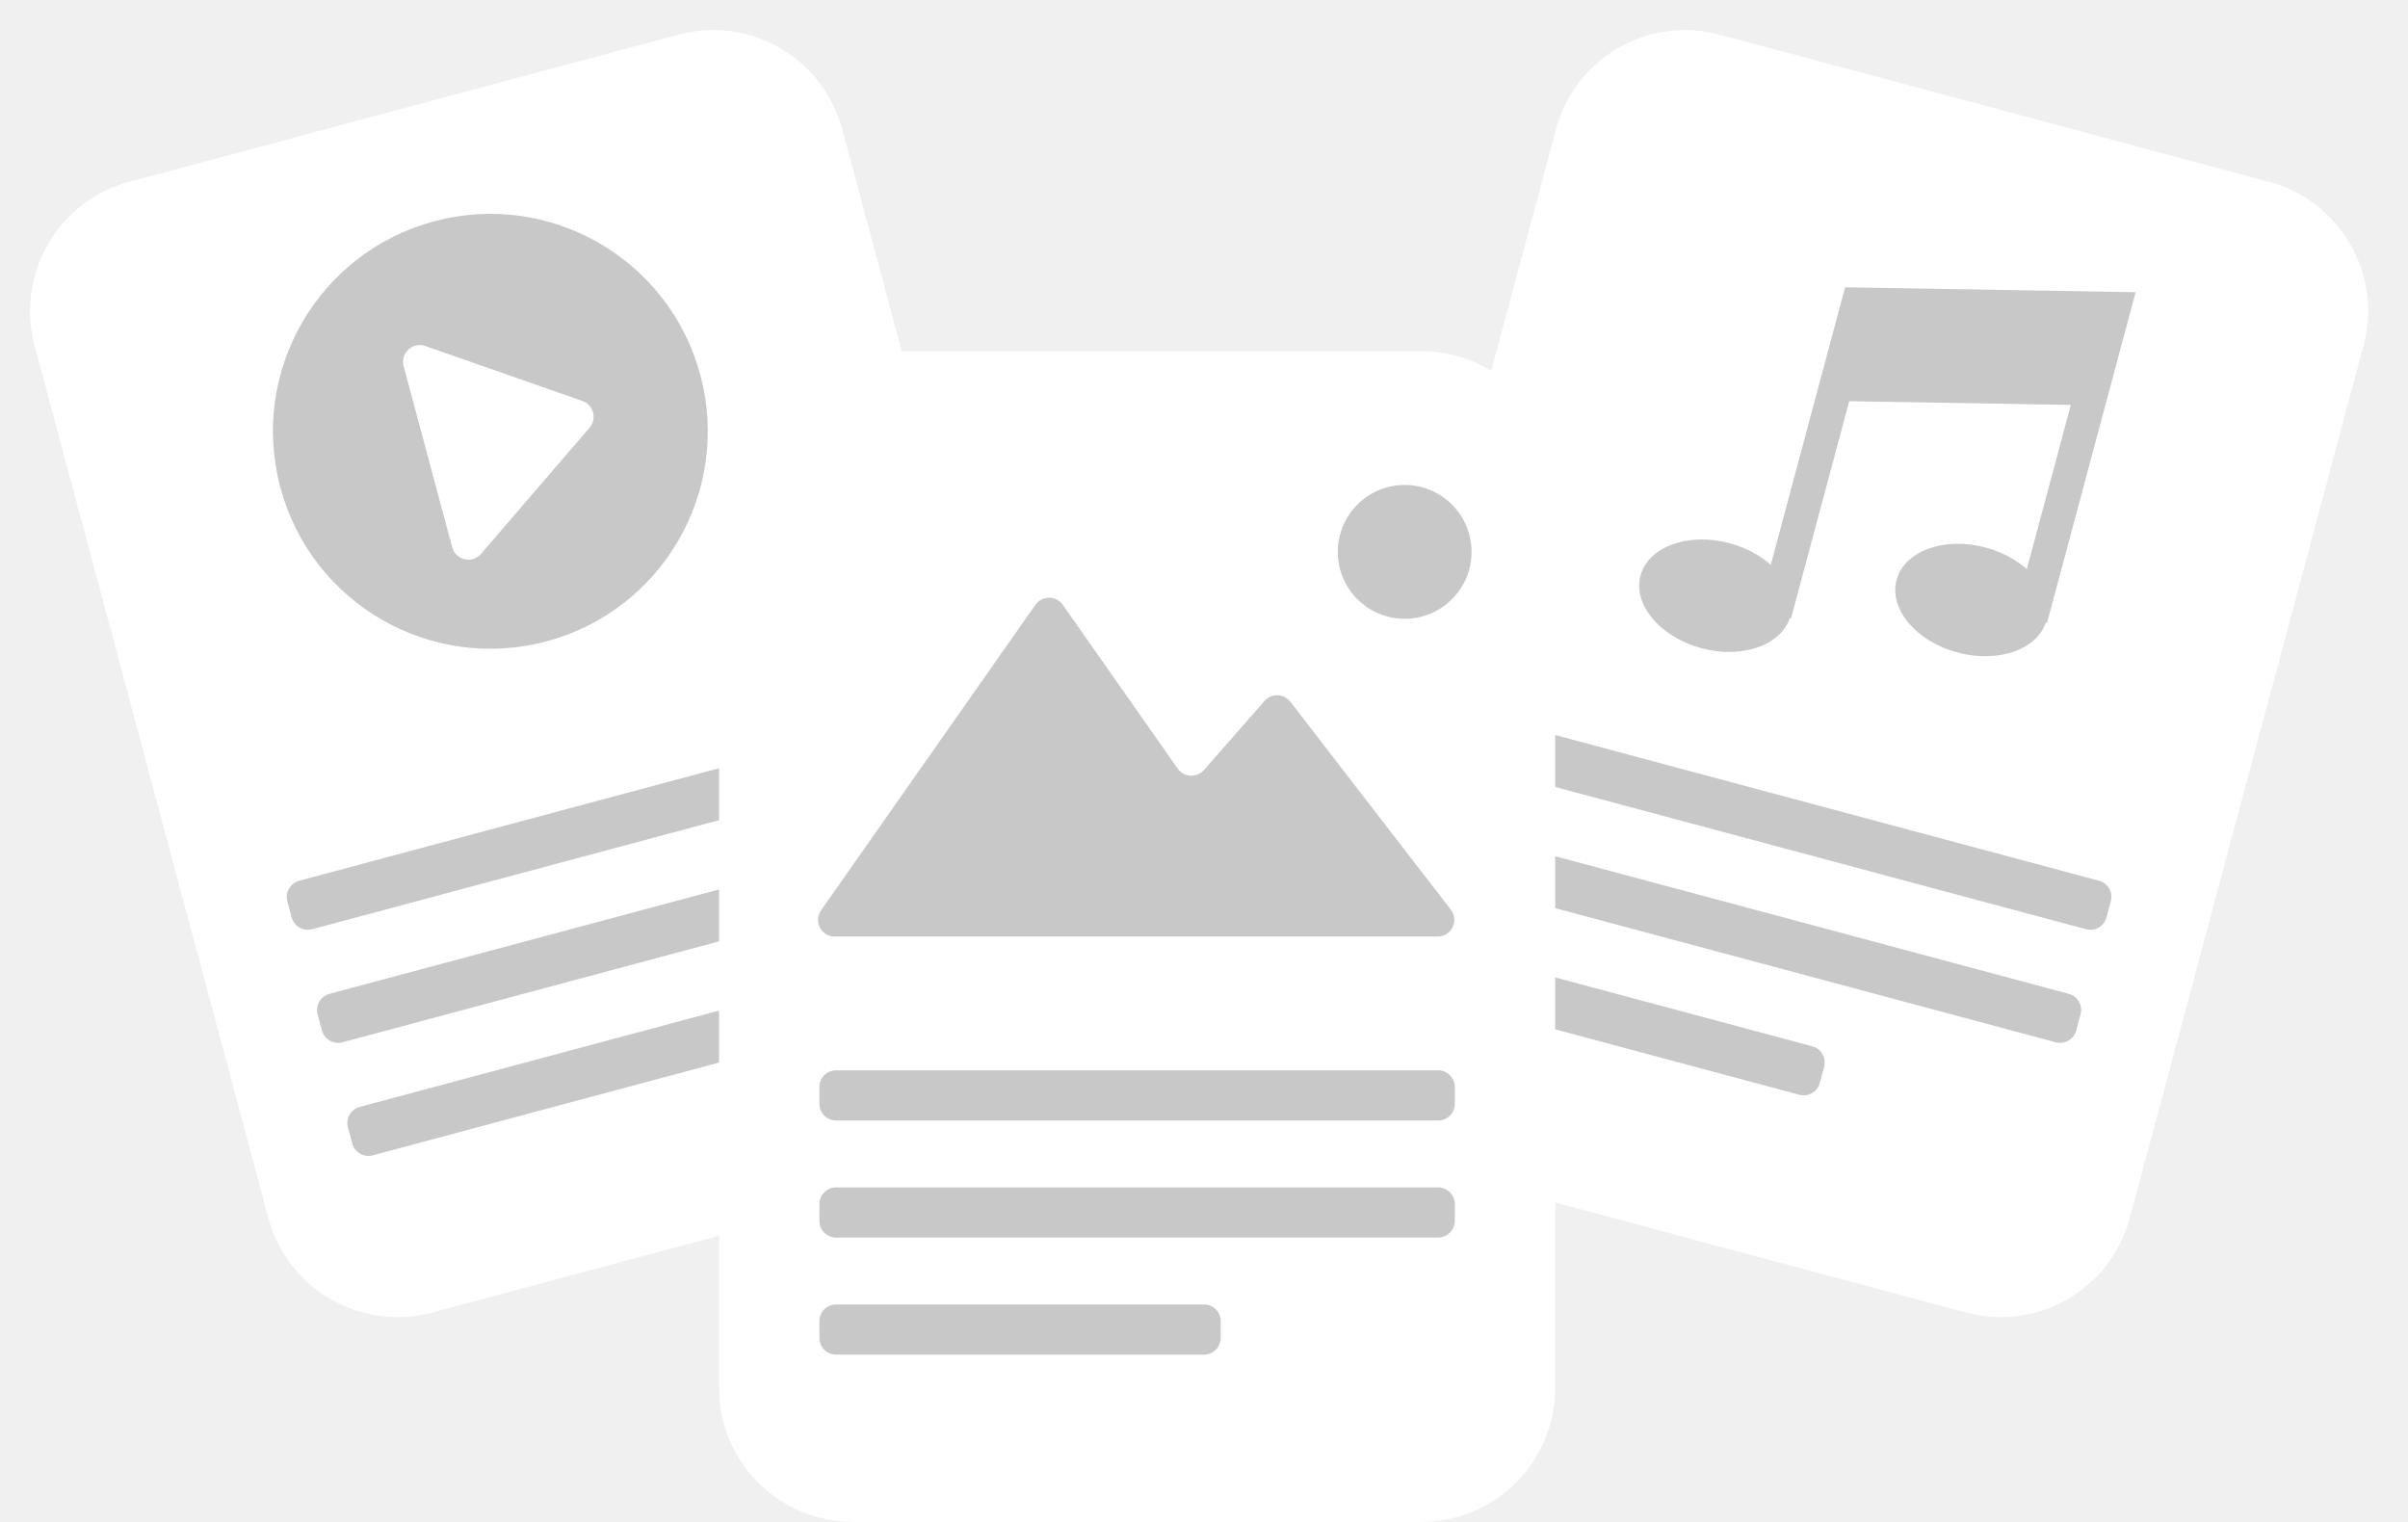
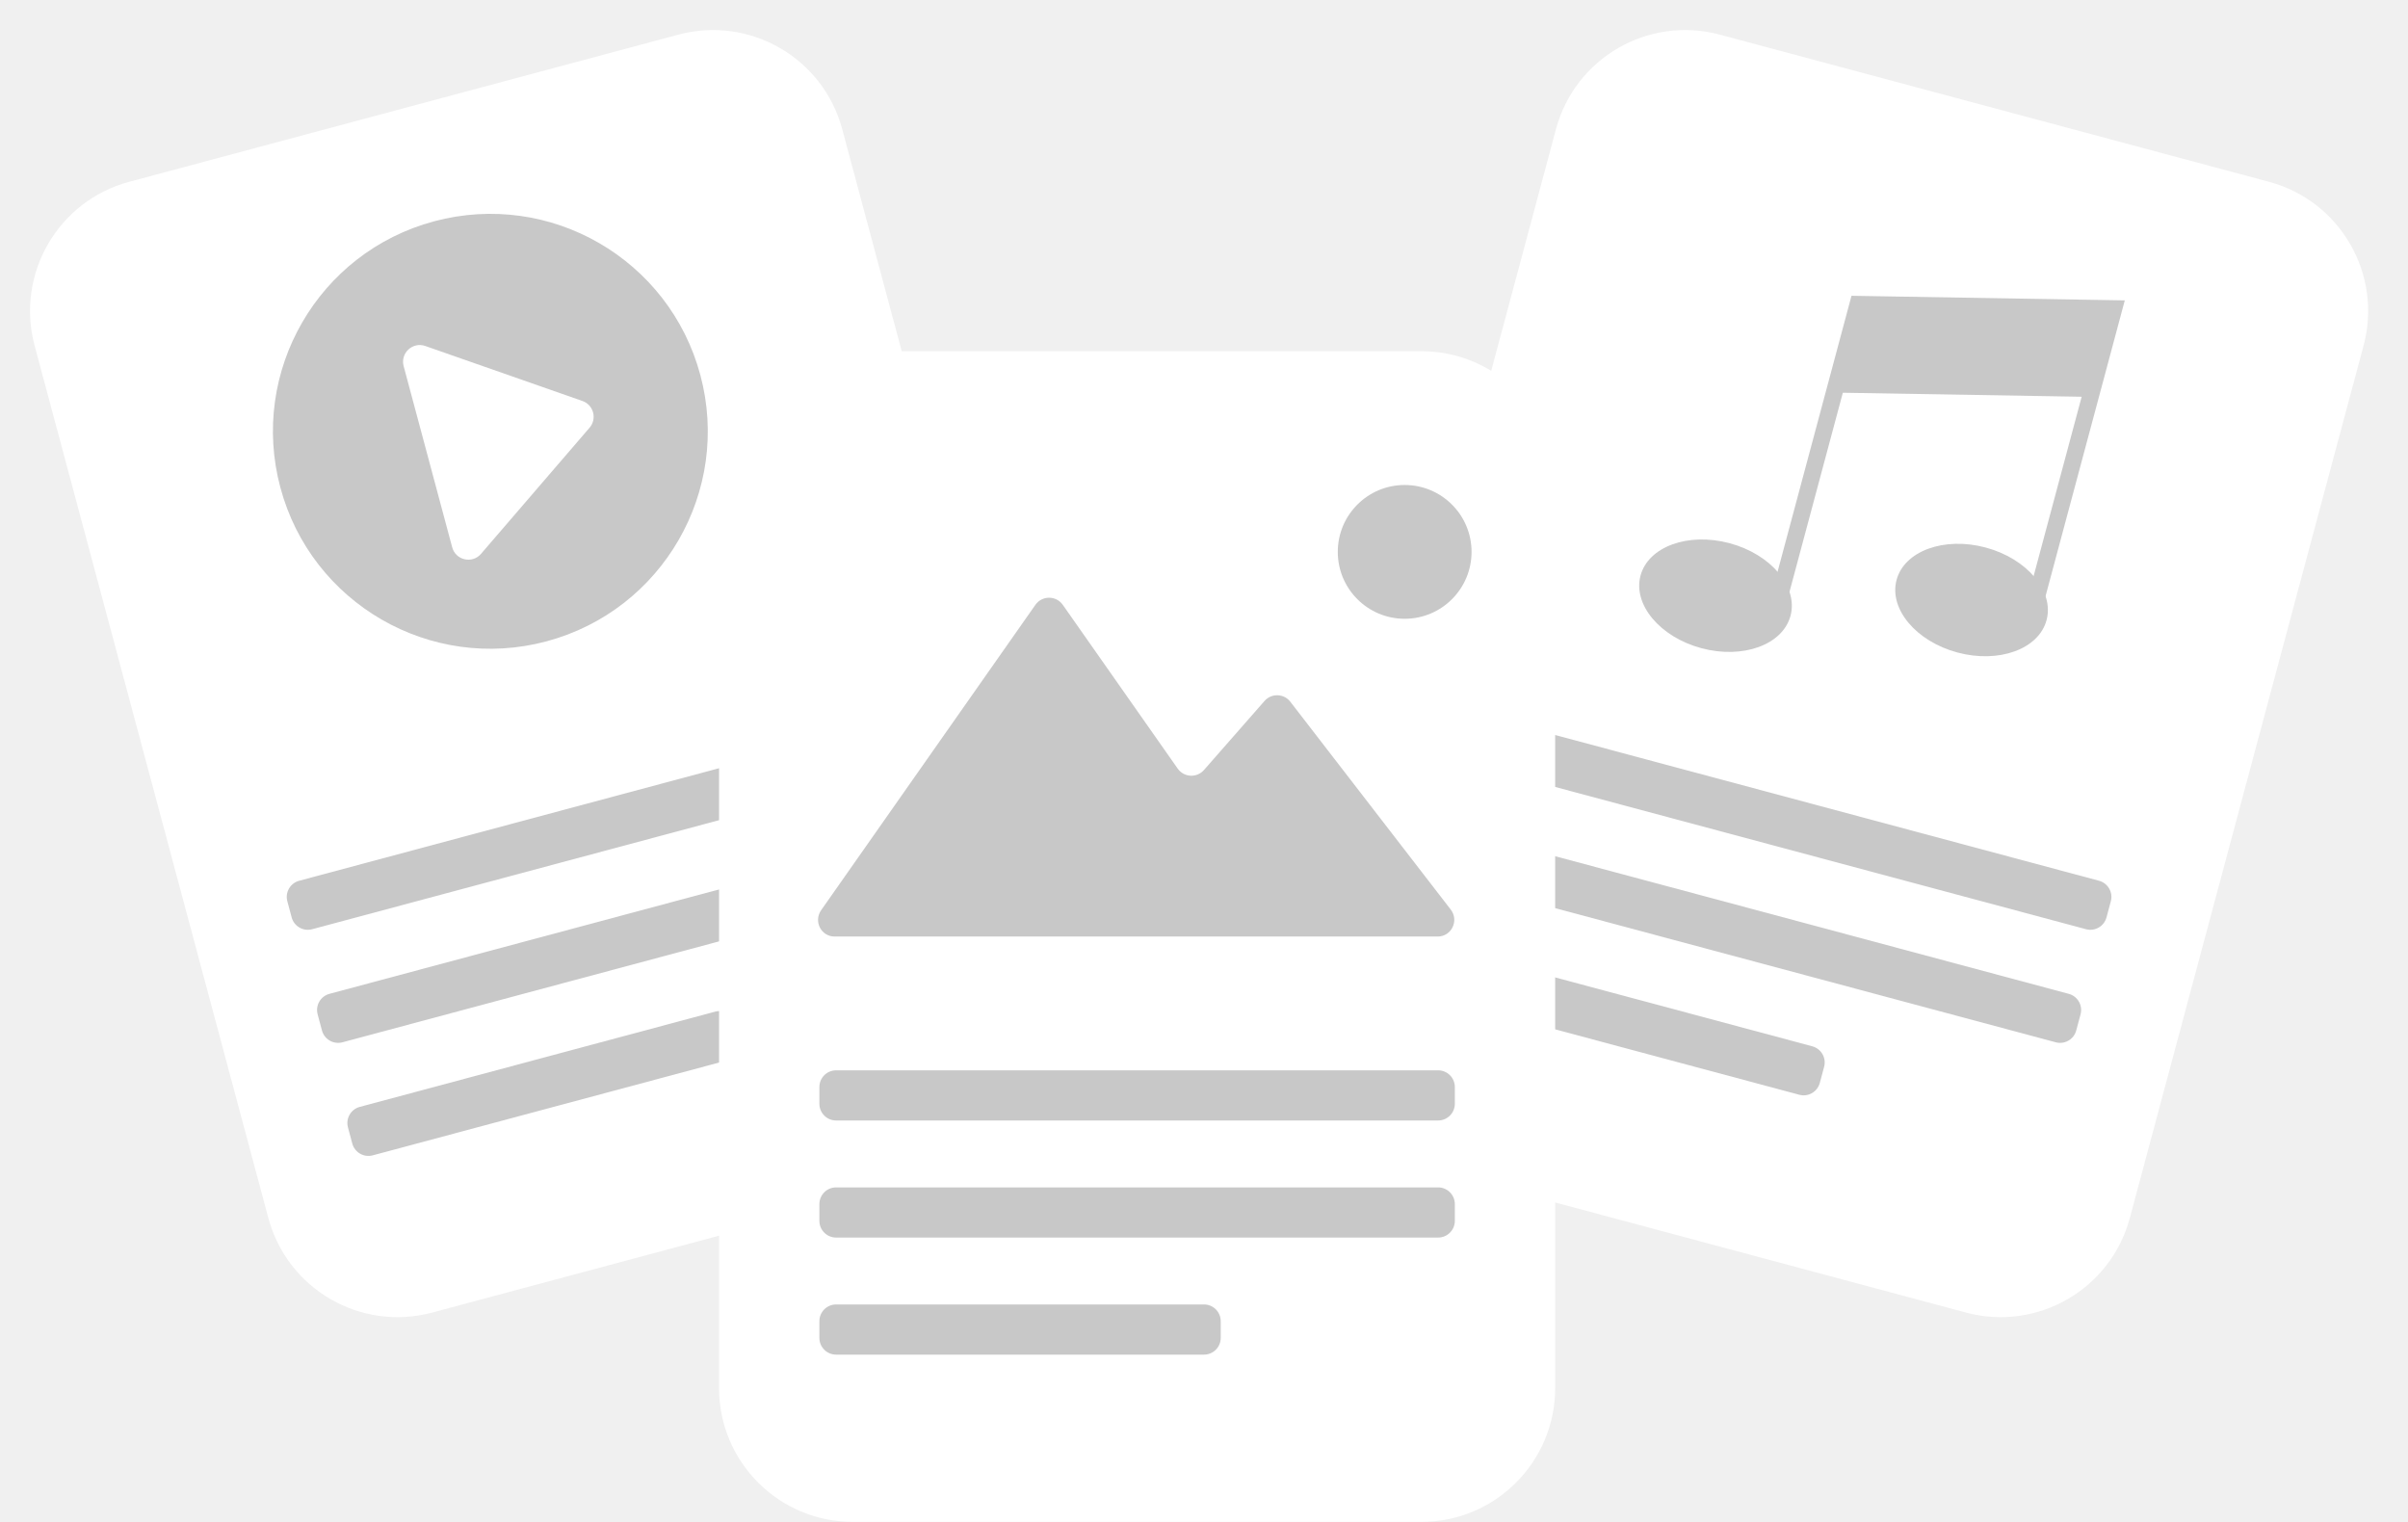
<svg xmlns="http://www.w3.org/2000/svg" width="144" height="91" viewBox="0 0 144 91" fill="none">
  <rect y="12.941" width="50" height="70" rx="8" transform="rotate(-15 0 12.9414)" fill="white" />
  <circle cx="29.324" cy="25.79" r="13" transform="rotate(-15 29.324 25.79)" fill="#C8C8C8" />
  <path d="M34.83 23.977C35.495 24.21 35.718 25.039 35.258 25.573L28.765 33.118C28.241 33.727 27.249 33.501 27.041 32.725L24.138 21.892C23.93 21.115 24.676 20.423 25.434 20.689L34.83 23.977Z" fill="white" />
  <rect x="16.924" y="52.924" width="38" height="3" rx="1" transform="rotate(-15 16.9238 52.9238)" fill="#C8C8C8" />
  <rect x="18.736" y="59.685" width="38" height="3" rx="1" transform="rotate(-15 18.7363 59.6855)" fill="#C8C8C8" />
  <rect x="20.549" y="66.445" width="24" height="3" rx="1" transform="rotate(-15 20.5488 66.4453)" fill="#C8C8C8" />
  <rect x="95.117" width="50" height="70" rx="8" transform="rotate(15 95.1172 0)" fill="white" />
  <path d="M126.415 18.451L111.103 18.193L109.821 22.977L125.134 23.234L126.415 18.451Z" fill="#C8C8C8" />
-   <path d="M121.448 36.987L125.134 23.234M106.136 36.73L109.821 22.977M109.821 22.977L111.103 18.193L126.415 18.451L125.134 23.234M109.821 22.977L125.134 23.234" stroke="#C8C8C8" stroke-width="2" />
+   <path d="M121.448 36.987L125.134 23.234M106.136 36.73L109.821 22.977M109.821 22.977L111.103 18.193L126.415 18.451L125.134 23.234M109.821 22.977L125.134 23.234" stroke="#C8C8C8" strokeWidth="2" />
  <ellipse cx="102.589" cy="35.62" rx="4.643" ry="3.25" transform="rotate(15 102.589 35.6202)" fill="#C8C8C8" />
  <ellipse cx="117.901" cy="35.878" rx="4.643" ry="3.25" transform="rotate(15 117.901 35.878)" fill="#C8C8C8" />
  <rect x="89.783" y="43.088" width="38" height="3" rx="1" transform="rotate(15 89.7832 43.0879)" fill="#C8C8C8" />
  <rect x="87.973" y="49.85" width="38" height="3" rx="1" transform="rotate(15 87.9727 49.8496)" fill="#C8C8C8" />
  <rect x="86.16" y="56.611" width="24" height="3" rx="1" transform="rotate(15 86.1602 56.6113)" fill="#C8C8C8" />
  <rect x="43" y="21" width="50" height="70" rx="8" fill="white" />
  <path d="M85.972 56H49.911C49.102 56 48.64 55.088 49.105 54.426L61.918 36.166C62.316 35.599 63.157 35.599 63.555 36.166L70.427 45.958C70.799 46.489 71.57 46.53 71.997 46.043L75.62 41.913C76.035 41.44 76.779 41.463 77.163 41.962L86.756 54.389C87.264 55.046 86.803 56 85.972 56Z" fill="#C8C8C8" />
  <circle cx="84" cy="33" r="4" fill="#C8C8C8" />
  <rect x="49" y="64" width="38" height="3" rx="1" fill="#C8C8C8" />
  <rect x="49" y="71" width="38" height="3" rx="1" fill="#C8C8C8" />
  <rect x="49" y="78" width="24" height="3" rx="1" fill="#C8C8C8" />
</svg>
